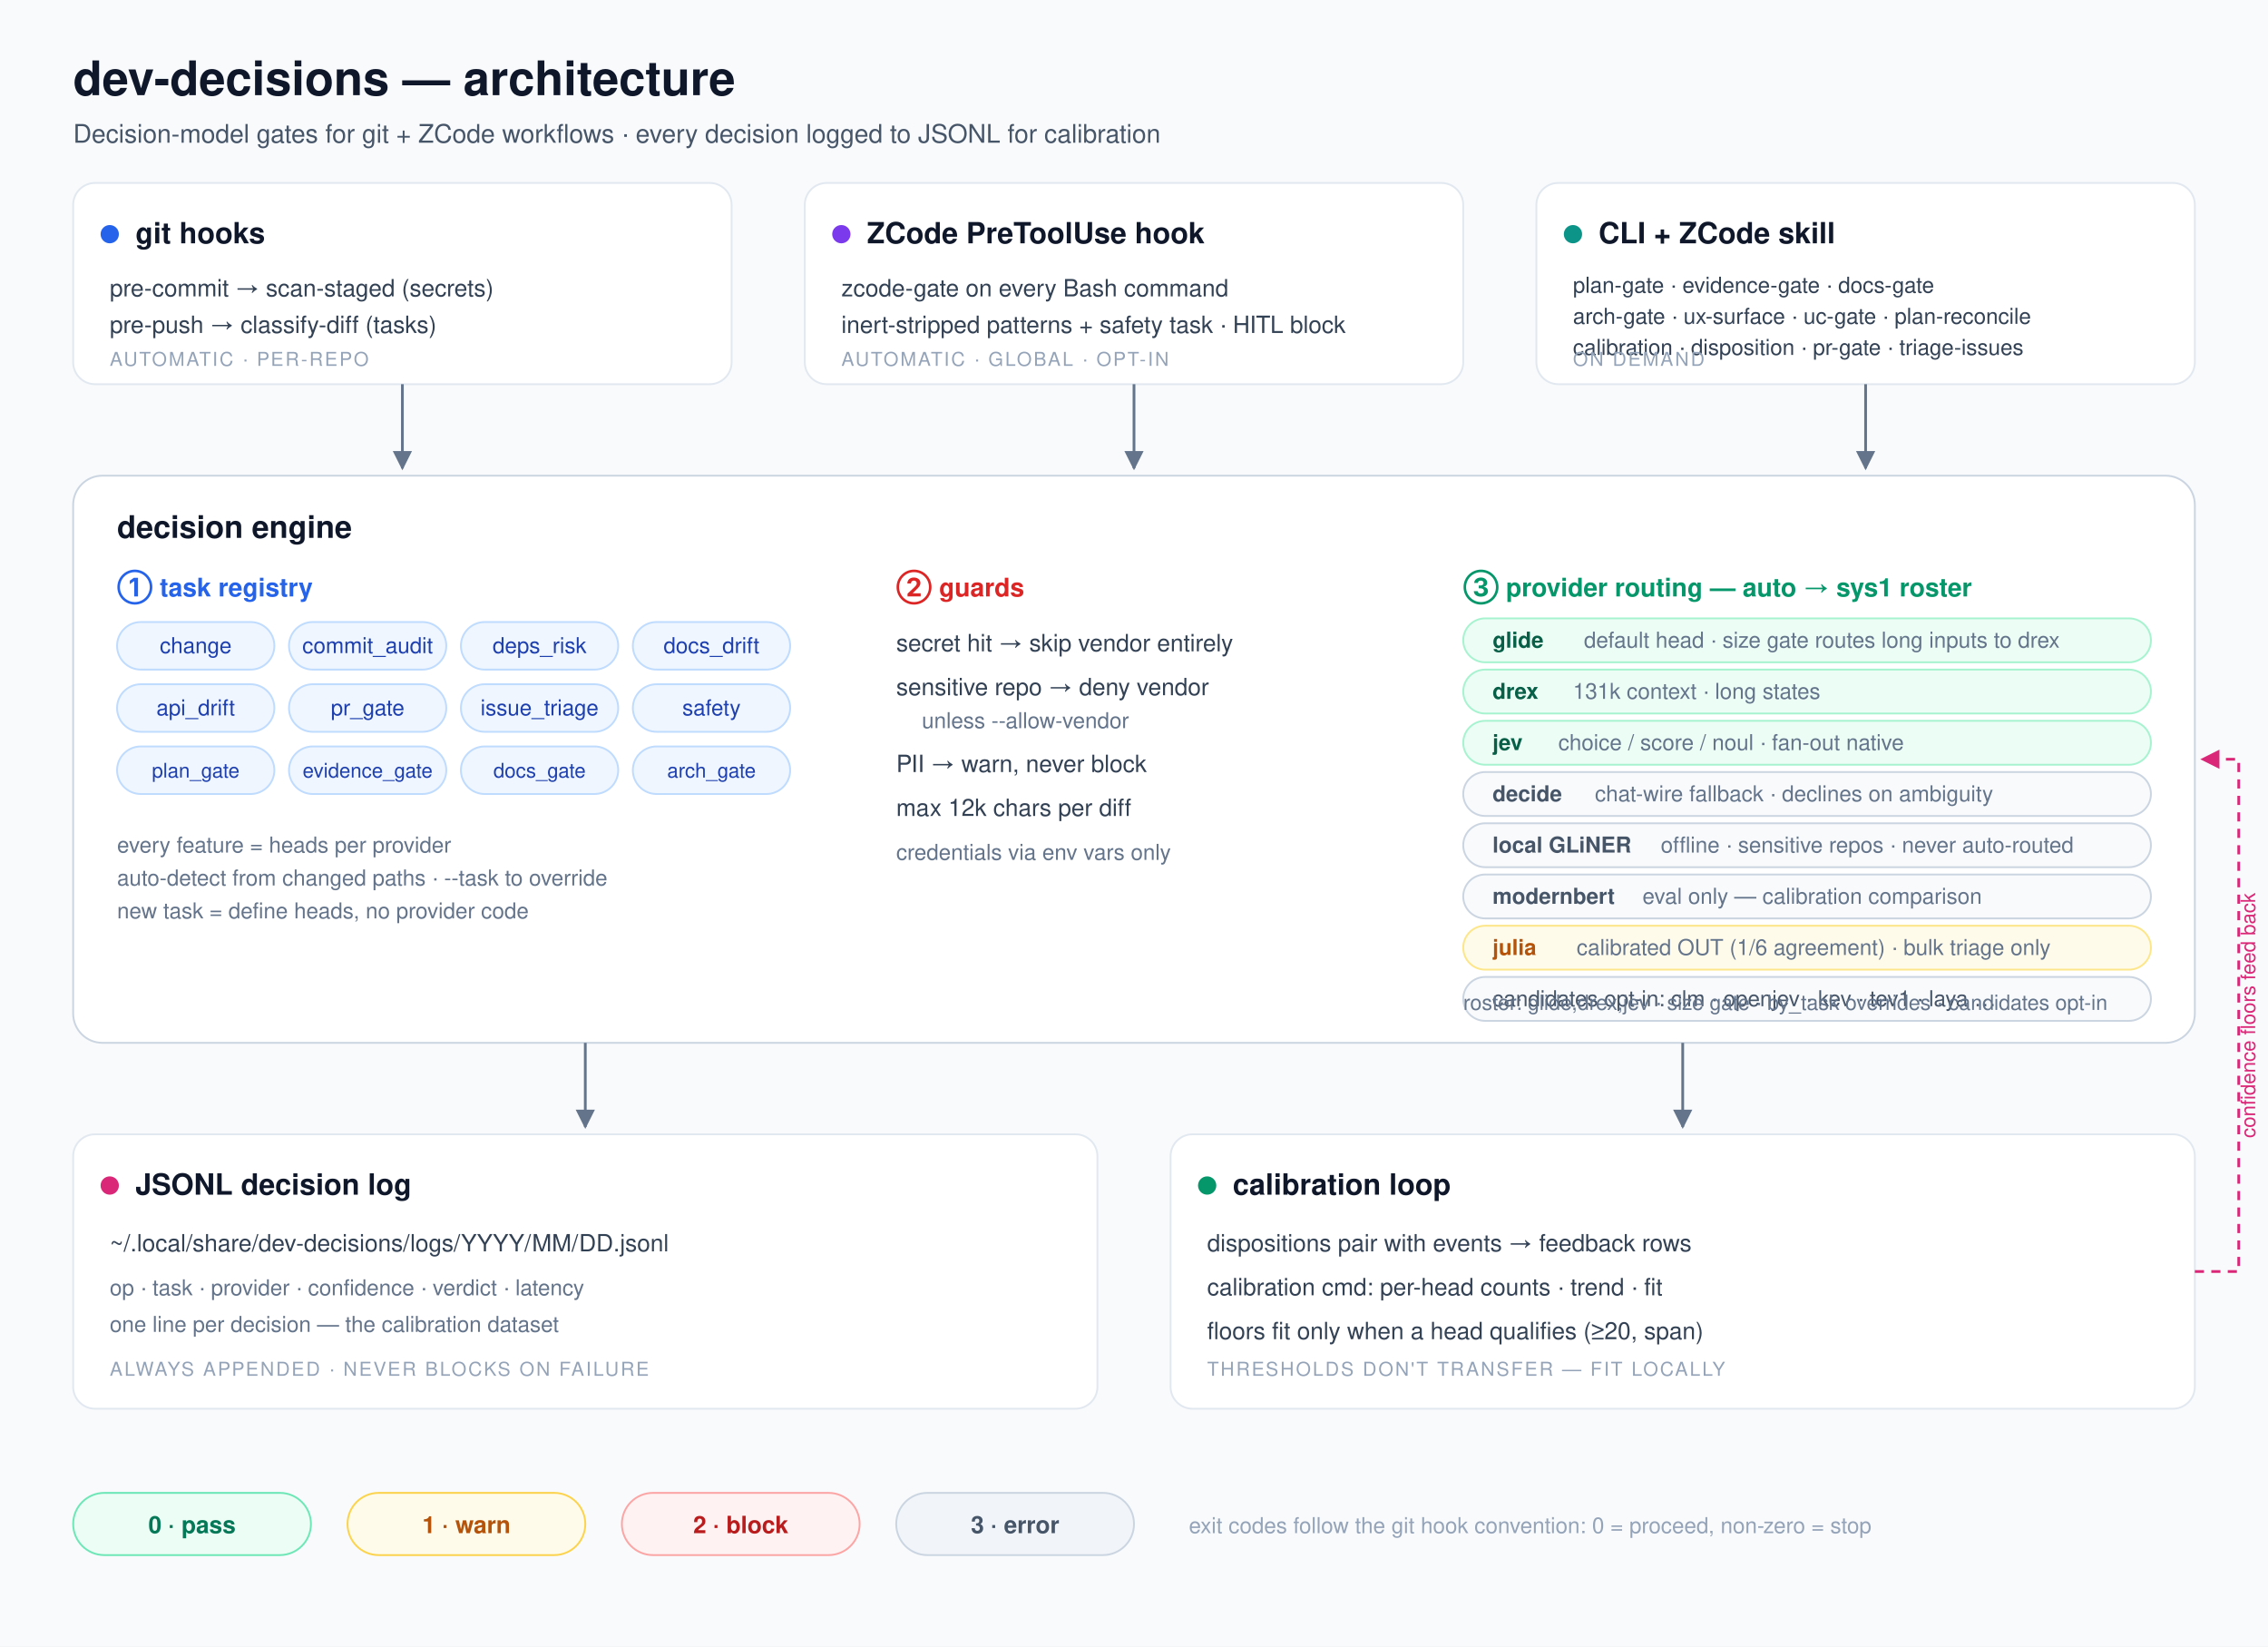
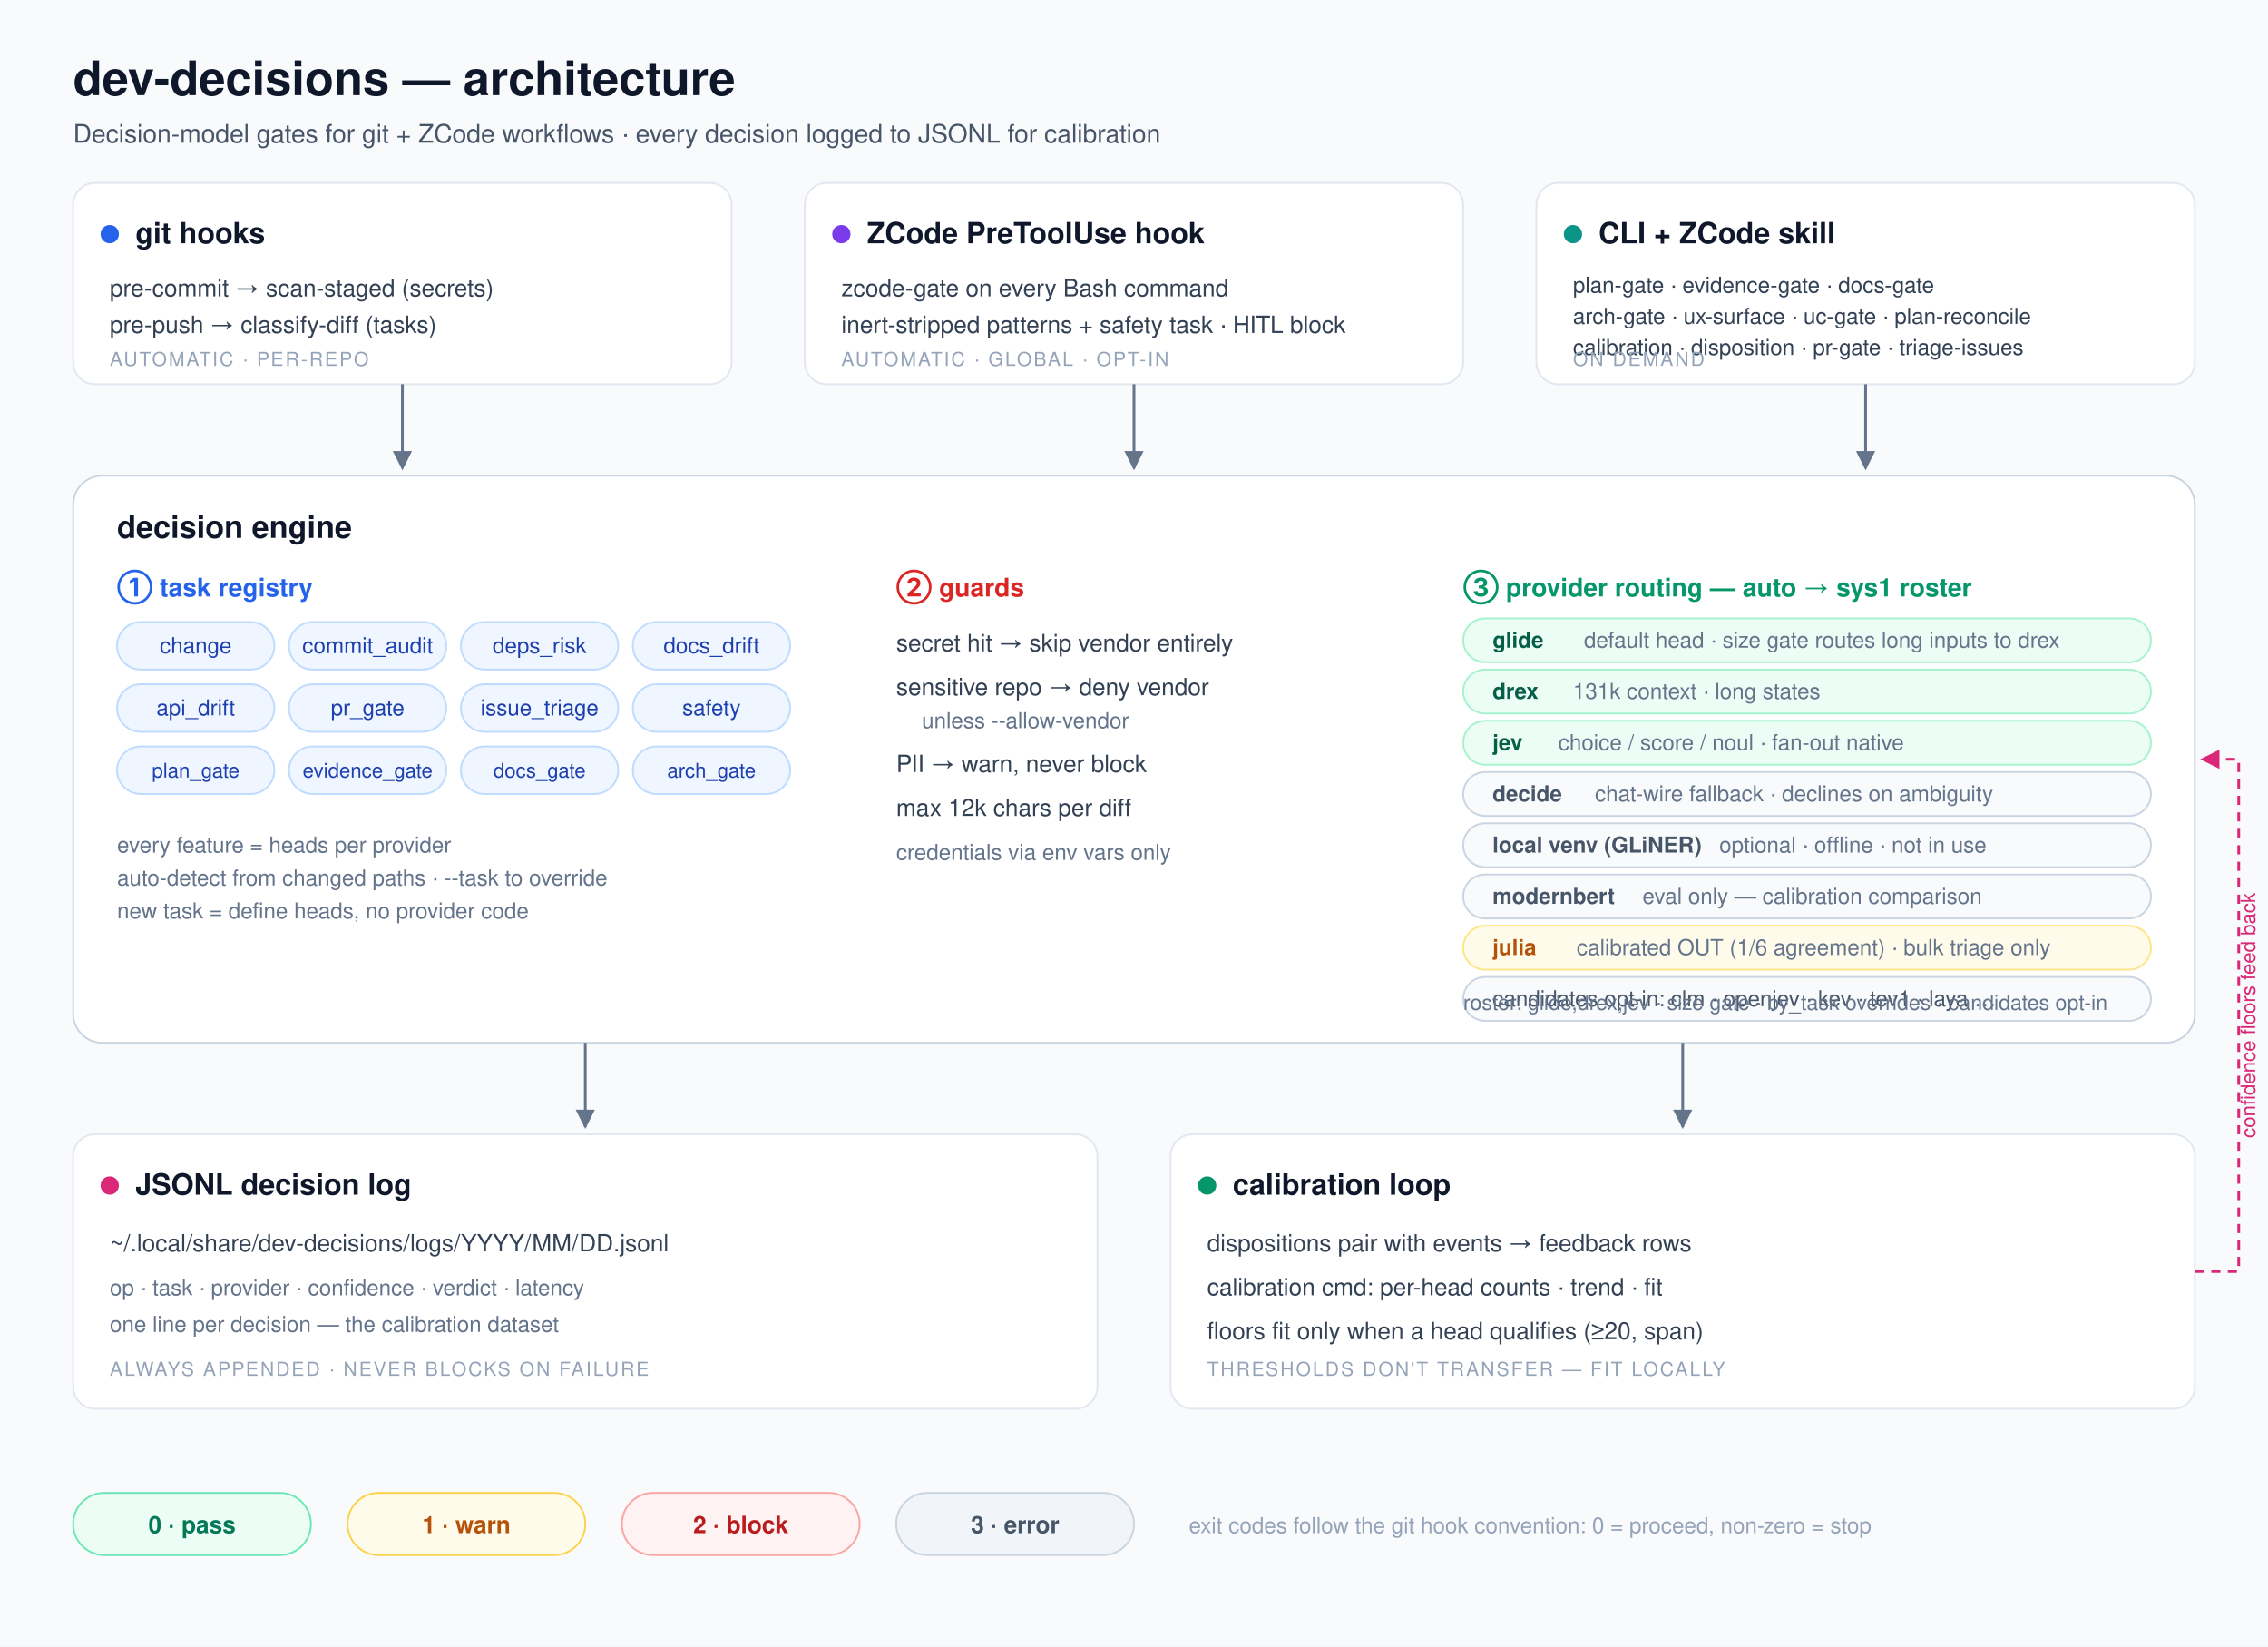
<svg xmlns="http://www.w3.org/2000/svg" viewBox="0 0 1240 900" font-family="-apple-system, 'Segoe UI', Helvetica, Arial, sans-serif">
  <defs>
    <marker id="arr" viewBox="0 0 10 10" refX="9" refY="5" markerWidth="7" markerHeight="7" orient="auto-start-reverse">
      <path d="M 0 0 L 10 5 L 0 10 z" fill="#64748b" />
    </marker>
    <marker id="arrPink" viewBox="0 0 10 10" refX="9" refY="5" markerWidth="7" markerHeight="7" orient="auto-start-reverse">
      <path d="M 0 0 L 10 5 L 0 10 z" fill="#db2777" />
    </marker>
  </defs>
  <rect width="1240" height="900" fill="#f8fafc" />
  <text x="40" y="52" font-size="26" font-weight="700" fill="#0f172a">dev-decisions — architecture</text>
  <text x="40" y="78" font-size="14" fill="#475569">Decision-model gates for git + ZCode workflows · every decision logged to JSONL for calibration</text>
  <rect x="40" y="100" width="360" height="110" rx="12" fill="#ffffff" stroke="#e2e8f0" />
  <circle cx="60" cy="128" r="5" fill="#2563eb" />
  <text x="74" y="133" font-size="16" font-weight="700" fill="#0f172a">git hooks</text>
  <text x="60" y="162" font-size="13" fill="#334155">pre-commit → scan-staged (secrets)</text>
  <text x="60" y="182" font-size="13" fill="#334155">pre-push → classify-diff (tasks)</text>
  <text x="60" y="200" font-size="10.5" fill="#94a3b8" letter-spacing="1">AUTOMATIC · PER-REPO</text>
  <rect x="440" y="100" width="360" height="110" rx="12" fill="#ffffff" stroke="#e2e8f0" />
  <circle cx="460" cy="128" r="5" fill="#7c3aed" />
  <text x="474" y="133" font-size="16" font-weight="700" fill="#0f172a">ZCode PreToolUse hook</text>
  <text x="460" y="162" font-size="13" fill="#334155">zcode-gate on every Bash command</text>
  <text x="460" y="182" font-size="13" fill="#334155">inert-stripped patterns + safety task · HITL block</text>
  <text x="460" y="200" font-size="10.5" fill="#94a3b8" letter-spacing="1">AUTOMATIC · GLOBAL · OPT-IN</text>
  <rect x="840" y="100" width="360" height="110" rx="12" fill="#ffffff" stroke="#e2e8f0" />
  <circle cx="860" cy="128" r="5" fill="#0d9488" />
  <text x="874" y="133" font-size="16" font-weight="700" fill="#0f172a">CLI + ZCode skill</text>
  <text x="860" y="160" font-size="12" fill="#334155">plan-gate · evidence-gate · docs-gate</text>
  <text x="860" y="177" font-size="12" fill="#334155">arch-gate · ux-surface · uc-gate · plan-reconcile</text>
  <text x="860" y="194" font-size="12" fill="#334155">calibration · disposition · pr-gate · triage-issues</text>
  <text x="860" y="200" font-size="10.5" fill="#94a3b8" letter-spacing="1">ON DEMAND</text>
  <line x1="220" y1="210" x2="220" y2="256" stroke="#64748b" stroke-width="1.5" marker-end="url(#arr)" />
  <line x1="620" y1="210" x2="620" y2="256" stroke="#64748b" stroke-width="1.5" marker-end="url(#arr)" />
  <line x1="1020" y1="210" x2="1020" y2="256" stroke="#64748b" stroke-width="1.5" marker-end="url(#arr)" />
  <rect x="40" y="260" width="1160" height="310" rx="16" fill="#ffffff" stroke="#cbd5e1" />
  <text x="64" y="294" font-size="17" font-weight="700" fill="#0f172a">decision engine</text>
  <text x="64" y="326" font-size="14" font-weight="700" fill="#2563eb">① task registry</text>
  <g font-size="12" fill="#1e40af">
    <rect x="64" y="340" width="86" height="26" rx="13" fill="#eff6ff" stroke="#bfdbfe" />
    <text x="107" y="357" text-anchor="middle">change</text>
    <rect x="158" y="340" width="86" height="26" rx="13" fill="#eff6ff" stroke="#bfdbfe" />
    <text x="201" y="357" text-anchor="middle">commit_audit</text>
    <rect x="252" y="340" width="86" height="26" rx="13" fill="#eff6ff" stroke="#bfdbfe" />
    <text x="295" y="357" text-anchor="middle">deps_risk</text>
    <rect x="346" y="340" width="86" height="26" rx="13" fill="#eff6ff" stroke="#bfdbfe" />
    <text x="389" y="357" text-anchor="middle">docs_drift</text>
    <rect x="64" y="374" width="86" height="26" rx="13" fill="#eff6ff" stroke="#bfdbfe" />
    <text x="107" y="391" text-anchor="middle">api_drift</text>
    <rect x="158" y="374" width="86" height="26" rx="13" fill="#eff6ff" stroke="#bfdbfe" />
    <text x="201" y="391" text-anchor="middle">pr_gate</text>
    <rect x="252" y="374" width="86" height="26" rx="13" fill="#eff6ff" stroke="#bfdbfe" />
    <text x="295" y="391" text-anchor="middle">issue_triage</text>
    <rect x="346" y="374" width="86" height="26" rx="13" fill="#eff6ff" stroke="#bfdbfe" />
    <text x="389" y="391" text-anchor="middle">safety</text>
    <rect x="64" y="408" width="86" height="26" rx="13" fill="#eff6ff" stroke="#bfdbfe" />
    <text x="107" y="425" text-anchor="middle" font-size="11">plan_gate</text>
    <rect x="158" y="408" width="86" height="26" rx="13" fill="#eff6ff" stroke="#bfdbfe" />
    <text x="201" y="425" text-anchor="middle" font-size="11">evidence_gate</text>
    <rect x="252" y="408" width="86" height="26" rx="13" fill="#eff6ff" stroke="#bfdbfe" />
    <text x="295" y="425" text-anchor="middle" font-size="11">docs_gate</text>
    <rect x="346" y="408" width="86" height="26" rx="13" fill="#eff6ff" stroke="#bfdbfe" />
    <text x="389" y="425" text-anchor="middle" font-size="11">arch_gate</text>
  </g>
  <text x="64" y="466" font-size="12" fill="#64748b">every feature = heads per provider</text>
  <text x="64" y="484" font-size="12" fill="#64748b">auto-detect from changed paths · --task to override</text>
  <text x="64" y="502" font-size="12" fill="#64748b">new task = define heads, no provider code</text>
  <text x="490" y="326" font-size="14" font-weight="700" fill="#dc2626">② guards</text>
  <text x="490" y="356" font-size="13" fill="#334155">secret hit → skip vendor entirely</text>
  <text x="490" y="380" font-size="13" fill="#334155">sensitive repo → deny vendor</text>
  <text x="504" y="398" font-size="12" fill="#64748b">unless --allow-vendor</text>
  <text x="490" y="422" font-size="13" fill="#334155">PII → warn, never block</text>
  <text x="490" y="446" font-size="13" fill="#334155">max 12k chars per diff</text>
  <text x="490" y="470" font-size="12" fill="#64748b">credentials via env vars only</text>
  <text x="800" y="326" font-size="14" font-weight="700" fill="#059669">③ provider routing — auto → sys1 roster</text>
  <g font-size="12">
    <rect x="800" y="338" width="376" height="24" rx="12" fill="#ecfdf5" stroke="#a7f3d0" />
    <text x="816" y="354" fill="#065f46" font-weight="600">glide</text>
    <text x="866" y="354" fill="#64748b">default head · size gate routes long inputs to drex</text>
    <rect x="800" y="366" width="376" height="24" rx="12" fill="#ecfdf5" stroke="#a7f3d0" />
    <text x="816" y="382" fill="#065f46" font-weight="600">drex</text>
    <text x="860" y="382" fill="#64748b">131k context · long states</text>
    <rect x="800" y="394" width="376" height="24" rx="12" fill="#ecfdf5" stroke="#a7f3d0" />
    <text x="816" y="410" fill="#065f46" font-weight="600">jev</text>
    <text x="852" y="410" fill="#64748b">choice / score / noul · fan-out native</text>
    <rect x="800" y="422" width="376" height="24" rx="12" fill="#f8fafc" stroke="#cbd5e1" />
    <text x="816" y="438" fill="#475569" font-weight="600">decide</text>
    <text x="872" y="438" fill="#64748b">chat-wire fallback · declines on ambiguity</text>
    <rect x="800" y="450" width="376" height="24" rx="12" fill="#f8fafc" stroke="#cbd5e1" />
-     <text x="816" y="466" fill="#475569" font-weight="600">local GLiNER</text>
-     <text x="908" y="466" fill="#64748b">offline · sensitive repos · never auto-routed</text>
+     <text x="816" y="466" fill="#475569" font-weight="600">local venv (GLiNER)</text>
+     <text x="940" y="466" fill="#64748b">optional · offline · not in use</text>
    <rect x="800" y="478" width="376" height="24" rx="12" fill="#f8fafc" stroke="#cbd5e1" />
    <text x="816" y="494" fill="#475569" font-weight="600">modernbert</text>
    <text x="898" y="494" fill="#64748b">eval only — calibration comparison</text>
    <rect x="800" y="506" width="376" height="24" rx="12" fill="#fffbeb" stroke="#fde68a" />
    <text x="816" y="522" fill="#b45309" font-weight="600">julia</text>
    <text x="862" y="522" fill="#64748b">calibrated OUT (1/6 agreement) · bulk triage only</text>
    <rect x="800" y="534" width="376" height="24" rx="12" fill="#f8fafc" stroke="#cbd5e1" />
    <text x="816" y="550" fill="#475569">candidates opt-in: clm · openjev · kev · tev1 · laya …</text>
  </g>
  <text x="800" y="552" font-size="11.5" fill="#64748b">roster: glide,drex,jev · size gate · by_task overrides · candidates opt-in</text>
  <line x1="320" y1="570" x2="320" y2="616" stroke="#64748b" stroke-width="1.5" marker-end="url(#arr)" />
  <line x1="920" y1="570" x2="920" y2="616" stroke="#64748b" stroke-width="1.5" marker-end="url(#arr)" />
  <rect x="40" y="620" width="560" height="150" rx="12" fill="#ffffff" stroke="#e2e8f0" />
  <circle cx="60" cy="648" r="5" fill="#db2777" />
  <text x="74" y="653" font-size="16" font-weight="700" fill="#0f172a">JSONL decision log</text>
  <text x="60" y="684" font-size="13" fill="#334155">~/.local/share/dev-decisions/logs/YYYY/MM/DD.jsonl</text>
  <text x="60" y="708" font-size="12" fill="#64748b">op · task · provider · confidence · verdict · latency</text>
  <text x="60" y="728" font-size="12" fill="#64748b">one line per decision — the calibration dataset</text>
  <text x="60" y="752" font-size="10.5" fill="#94a3b8" letter-spacing="1">ALWAYS APPENDED · NEVER BLOCKS ON FAILURE</text>
  <rect x="640" y="620" width="560" height="150" rx="12" fill="#ffffff" stroke="#e2e8f0" />
  <circle cx="660" cy="648" r="5" fill="#059669" />
  <text x="674" y="653" font-size="16" font-weight="700" fill="#0f172a">calibration loop</text>
  <text x="660" y="684" font-size="13" fill="#334155">dispositions pair with events → feedback rows</text>
  <text x="660" y="708" font-size="13" fill="#334155">calibration cmd: per-head counts · trend · fit</text>
  <text x="660" y="732" font-size="13" fill="#334155">floors fit only when a head qualifies (≥20, span)</text>
  <text x="660" y="752" font-size="10.5" fill="#94a3b8" letter-spacing="1">THRESHOLDS DON'T TRANSFER — FIT LOCALLY</text>
  <path d="M 1200 695 L 1224 695 L 1224 415 L 1204 415" fill="none" stroke="#db2777" stroke-width="1.5" stroke-dasharray="5 4" marker-end="url(#arrPink)" />
  <text transform="rotate(-90 1233 555)" x="1233" y="555" text-anchor="middle" font-size="11" fill="#db2777">confidence floors feed back</text>
  <g font-size="13" font-weight="700">
    <rect x="40" y="816" width="130" height="34" rx="17" fill="#ecfdf5" stroke="#6ee7b7" />
    <text x="105" y="838" text-anchor="middle" fill="#047857">0 · pass</text>
    <rect x="190" y="816" width="130" height="34" rx="17" fill="#fffbeb" stroke="#fcd34d" />
    <text x="255" y="838" text-anchor="middle" fill="#b45309">1 · warn</text>
    <rect x="340" y="816" width="130" height="34" rx="17" fill="#fef2f2" stroke="#fca5a5" />
    <text x="405" y="838" text-anchor="middle" fill="#b91c1c">2 · block</text>
    <rect x="490" y="816" width="130" height="34" rx="17" fill="#f1f5f9" stroke="#cbd5e1" />
    <text x="555" y="838" text-anchor="middle" fill="#475569">3 · error</text>
  </g>
  <text x="650" y="838" font-size="12" fill="#94a3b8">exit codes follow the git hook convention: 0 = proceed, non-zero = stop</text>
</svg>
